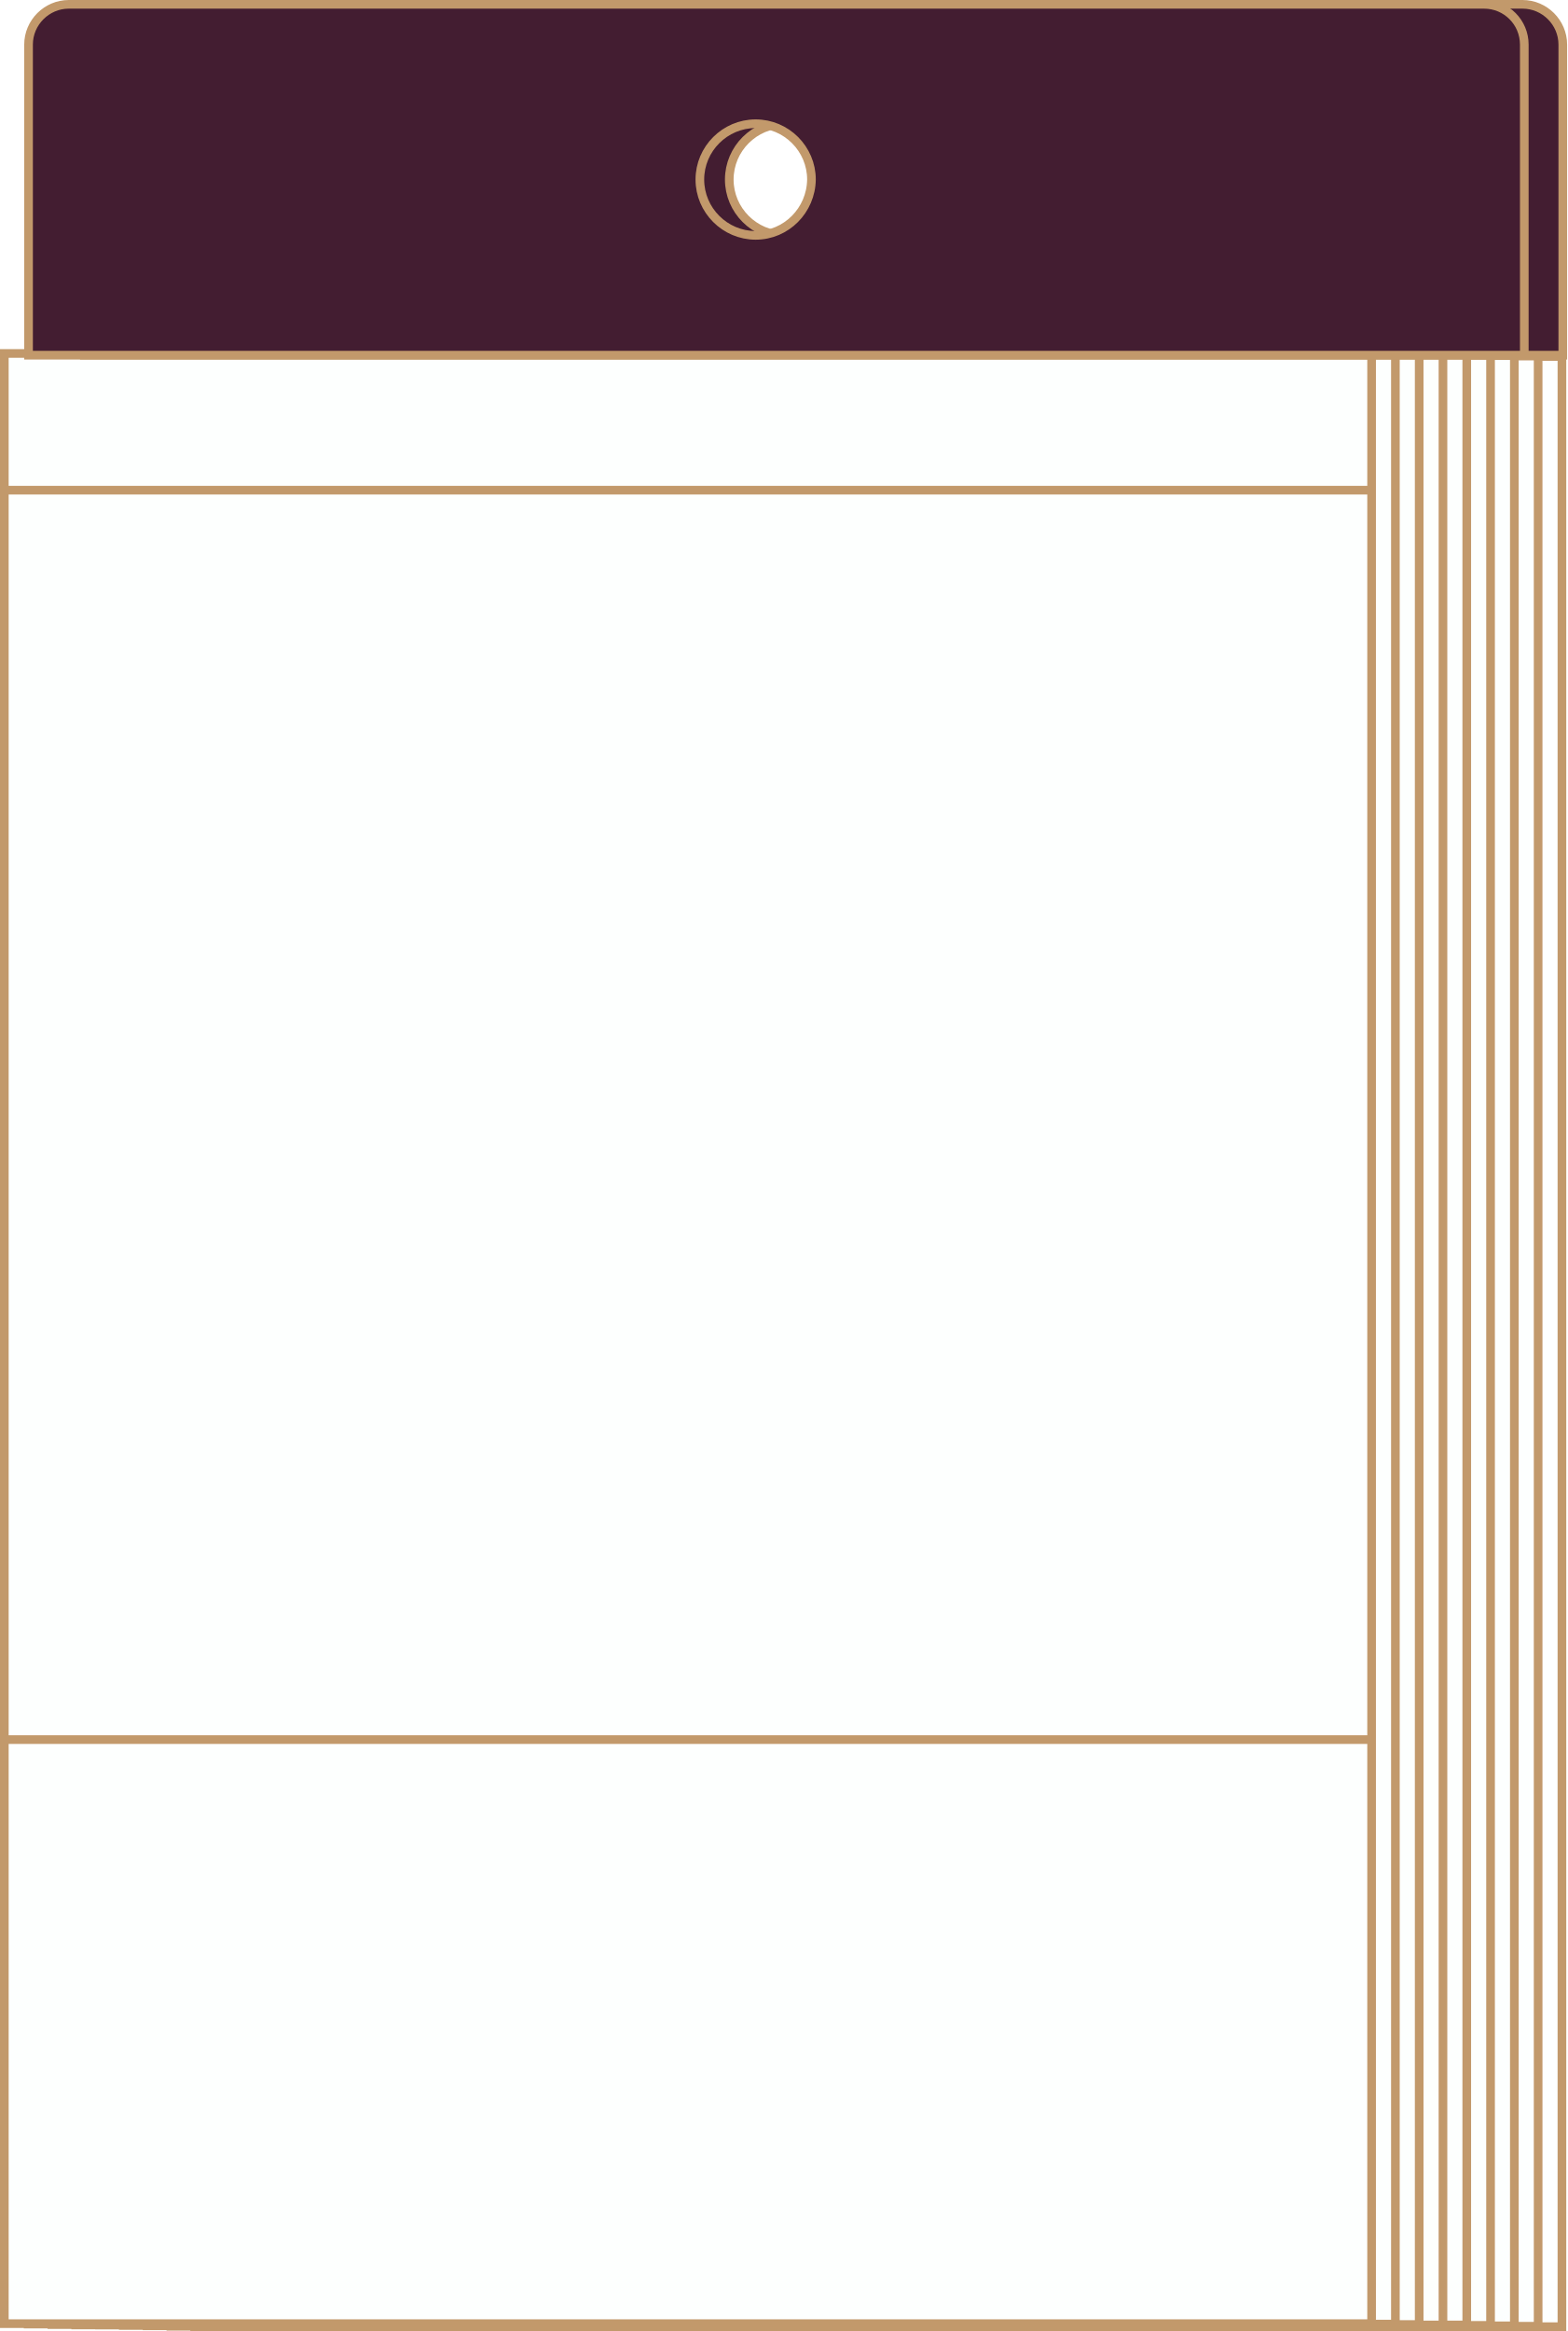
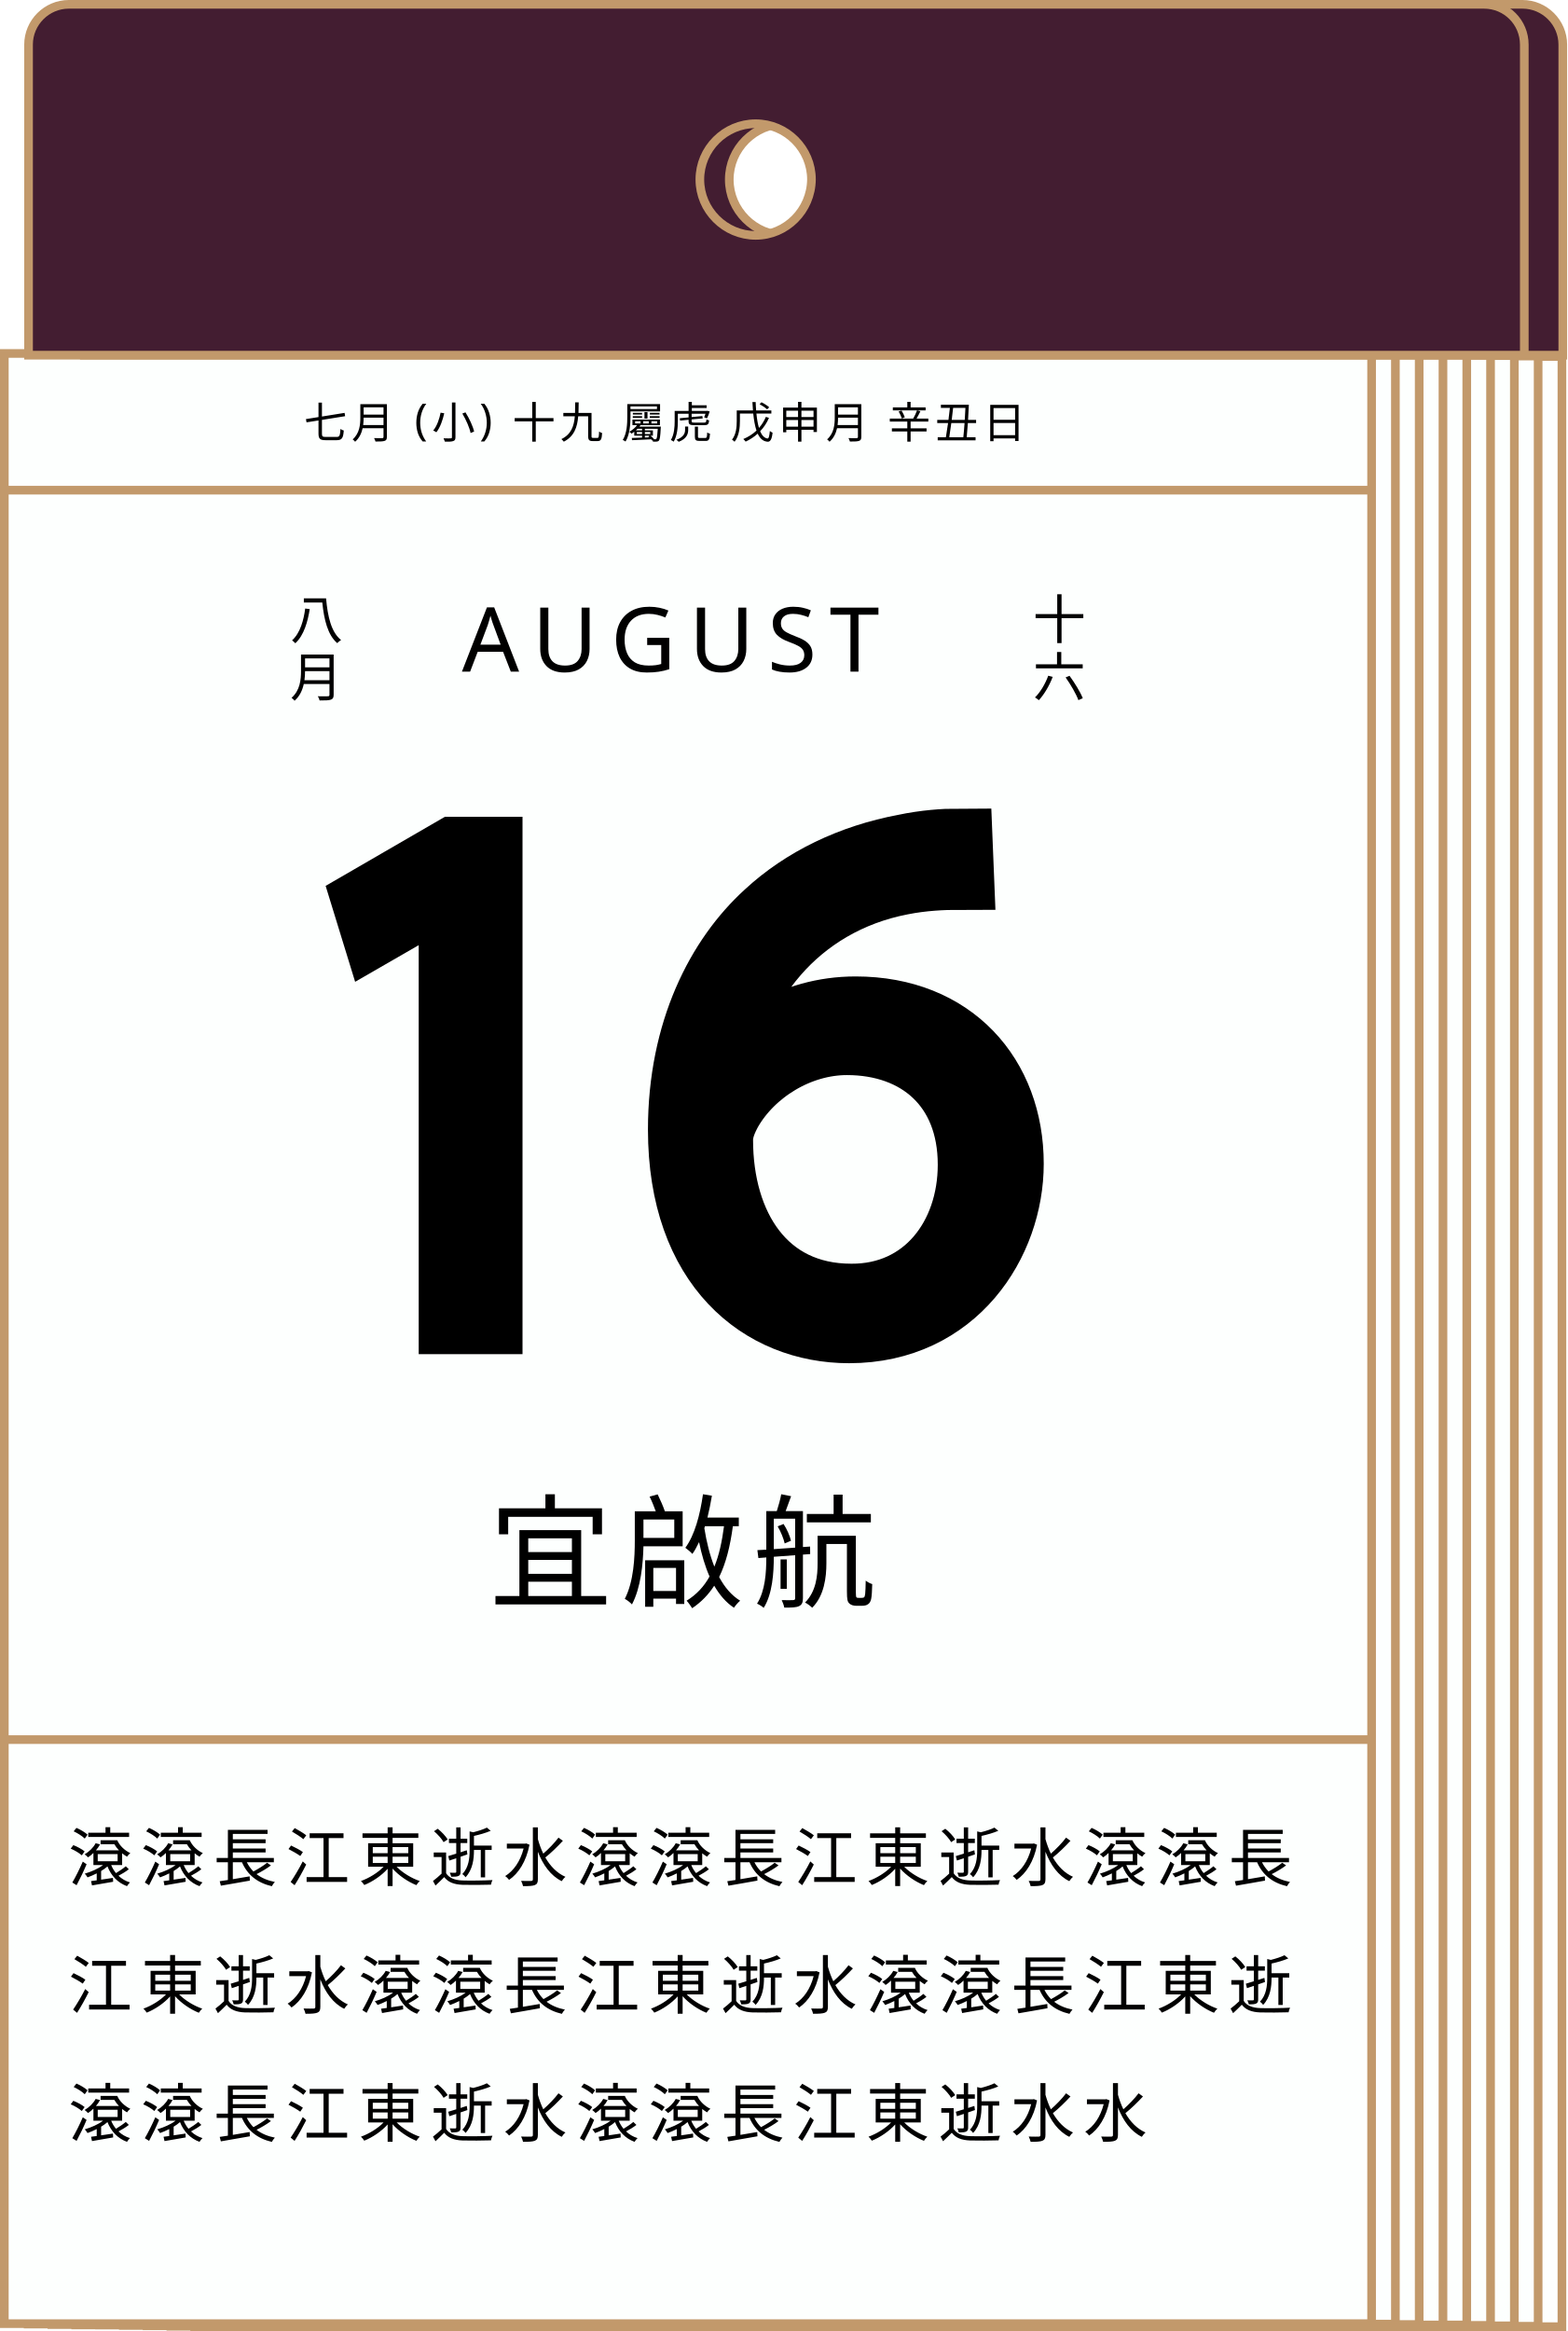
<svg xmlns="http://www.w3.org/2000/svg" version="1.1" x="0px" y="0px" viewBox="0 0 362.3 538.8" style="enable-background:new 0 0 362.3 538.8;" xml:space="preserve">
  <style type="text/css">
	.st0{fill:#FDFFFE;stroke:#C2996B;stroke-width:2;stroke-miterlimit:10;}
	.st1{fill:none;stroke:#C2996B;stroke-width:2;stroke-miterlimit:10;}
	.st2{fill:#431D31;stroke:#C2996B;stroke-width:2;stroke-miterlimit:10;}
- 	.st3{display:none;}
- 	.st4{display:inline;}
- 	.st5{stroke:#000000;stroke-width:16;stroke-miterlimit:10;}
- 	.st6{font-family:'ARHeiB5-Bold-B5pc-H';}
- 	.st7{font-size:28.51px;}
- 	.st8{letter-spacing:2;}
- 	.st9{font-family:'YuGo-Bold-83pv-RKSJ-H';}
- 	.st10{font-size:14.764px;}
- 	.st11{font-size:12.303px;glyph-orientation-vertical:0;writing-mode:tb;}
- 	.st12{letter-spacing:1;}
- 	.st13{font-size:20.721px;}
- 	.st14{letter-spacing:3;}
- 	.st15{font-size:10px;}
+ 	.st3{stroke:#000000;stroke-width:16;stroke-miterlimit:10;}
+ 	.st4{font-family:'ARHeiB5-Bold-B5pc-H';}
+ 	.st5{font-size:28.51px;}
+ 	.st6{letter-spacing:2;}
+ 	.st7{font-family:'YuGo-Bold-83pv-RKSJ-H';}
+ 	.st8{font-size:14.764px;}
+ 	.st9{font-size:12.303px;glyph-orientation-vertical:0;writing-mode:tb;}
+ 	.st10{letter-spacing:1;}
+ 	.st11{font-size:20.721px;}
+ 	.st12{letter-spacing:3;}
+ 	.st13{font-size:10px;}
</style>
  <g id="圖層_2">
    <g>
      <rect x="45" y="82.4" class="st0" width="316.1" height="455.4" />
      <rect x="39.5" y="82.3" class="st0" width="316.1" height="455.4" />
      <rect x="34" y="82.2" class="st0" width="316.1" height="455.4" />
      <rect x="28.5" y="82.1" class="st0" width="316.1" height="455.4" />
      <rect x="23" y="82" class="st0" width="316.1" height="455.4" />
      <rect x="17.5" y="82" class="st0" width="316.1" height="455.4" />
      <rect x="12" y="81.9" class="st0" width="316.1" height="455.4" />
      <rect x="6.5" y="81.8" class="st0" width="316.1" height="455.4" />
      <rect x="1" y="81.7" class="st0" width="316.1" height="455.4" />
    </g>
    <line class="st1" x1="1" y1="113.3" x2="317.1" y2="113.3" />
    <line class="st1" x1="1" y1="402.1" x2="317.1" y2="402.1" />
    <path class="st2" d="M352,1H28.8c-5.1,0-9.3,4.2-9.3,9.3v71.8h341.8V10.3C361.3,5.2,357.1,1,352,1z M181.5,54.4   c-7.1,0-12.9-5.8-12.9-12.9c0-7.1,5.8-12.9,12.9-12.9c7.1,0,12.9,5.8,12.9,12.9C194.4,48.6,188.6,54.4,181.5,54.4z" />
    <path class="st2" d="M343.1,1H15.9c-5.1,0-9.3,4.2-9.3,9.3v71.8h345.8V10.3C352.4,5.2,348.3,1,343.1,1z M174.7,54.4   c-7.1,0-12.9-5.8-12.9-12.9c0-7.1,5.8-12.9,12.9-12.9c7.1,0,12.9,5.8,12.9,12.9C187.5,48.6,181.8,54.4,174.7,54.4z" />
  </g>
-   <g id="圖層_1" class="st3">
-     <g class="st4">
+   <g id="圖層_1">
+     <g>
      <g>
-         <path class="st5" d="M104.8,204.8h-0.3l-17.7,10.2l-2-6.5l20.2-11.7h7.8V305h-8V204.8z" />
-         <path class="st5" d="M221.8,202.3c-3.7,0-8.5,0.2-13.5,1.2c-24.3,4.7-39.8,24.3-41.8,46.5h0.3c5.2-8.3,16.3-16.3,31-16.3     c22.2,0,35.5,15.3,35.5,35.3c0,18-12.7,38.1-37,38.1c-20,0-38.5-14.5-38.5-46c0-22.7,8.8-39.6,19.8-49.6     c8.3-7.7,19.3-13,31.6-15.3c4.7-1,9.2-1.3,12.3-1.3L221.8,202.3z M224.8,269.2c0-18.3-12.3-28.7-29-28.7     c-11.3,0-22.2,6.8-27.5,16c-1.2,2.2-2.2,4.5-2.2,7c0,20,10.3,36.6,30.7,36.6C214.1,300.2,224.8,286.1,224.8,269.2z" />
+         <path class="st3" d="M104.8,204.8h-0.3l-17.7,10.2l-2-6.5l20.2-11.7h7.8V305h-8V204.8z" />
+         <path class="st3" d="M221.8,202.3c-3.7,0-8.5,0.2-13.5,1.2c-24.3,4.7-39.8,24.3-41.8,46.5h0.3c5.2-8.3,16.3-16.3,31-16.3     c22.2,0,35.5,15.3,35.5,35.3c0,18-12.7,38.1-37,38.1c-20,0-38.5-14.5-38.5-46c0-22.7,8.8-39.6,19.8-49.6     c8.3-7.7,19.3-13,31.6-15.3c4.7-1,9.2-1.3,12.3-1.3L221.8,202.3z M224.8,269.2c0-18.3-12.3-28.7-29-28.7     c-11.3,0-22.2,6.8-27.5,16c-1.2,2.2-2.2,4.5-2.2,7c0,20,10.3,36.6,30.7,36.6C214.1,300.2,224.8,286.1,224.8,269.2z" />
      </g>
    </g>
-     <text transform="matrix(1 0 0 1 113.001 369.3704)" class="st4 st6 st7 st8">宜啟航</text>
-     <text transform="matrix(1 0 0 1 15.7837 434.7727)" class="st4">
-       <tspan x="0" y="0" class="st9 st10 st8">滾滾長江東逝水滾滾長江東逝水滾滾長</tspan>
-       <tspan x="0" y="29.5" class="st9 st10 st8">江東逝水滾滾長江東逝水滾滾長江東逝</tspan>
-       <tspan x="0" y="59.1" class="st9 st10 st8">滾滾長江東逝水滾滾長江東逝水水</tspan>
+     <text transform="matrix(1 0 0 1 113.001 369.3704)" class="st4 st5 st6">宜啟航</text>
+     <text transform="matrix(1 0 0 1 15.7837 434.7727)">
+       <tspan x="0" y="0" class="st7 st8 st6">滾滾長江東逝水滾滾長江東逝水滾滾長</tspan>
+       <tspan x="0" y="29.5" class="st7 st8 st6">江東逝水滾滾長江東逝水滾滾長江東逝</tspan>
+       <tspan x="0" y="59.1" class="st7 st8 st6">滾滾長江東逝水滾滾長江東逝水水</tspan>
    </text>
-     <g class="st4">
-       <text transform="matrix(1 0 0 1 73.1953 136.843)" class="st6 st11 st12">八月</text>
-       <text transform="matrix(1 0 0 1 244.9004 136.843)" class="st6 st11 st12">十六</text>
-       <text transform="matrix(1 0 0 1 106.7949 155.2473)" class="st9 st13 st14">AUGUST</text>
+     <g>
+       <text transform="matrix(1 0 0 1 73.1953 136.843)" class="st4 st9 st10">八月</text>
+       <text transform="matrix(1 0 0 1 244.9004 136.843)" class="st4 st9 st10">十六</text>
+       <text transform="matrix(1 0 0 1 106.7949 155.2473)" class="st7 st11 st12">AUGUST</text>
    </g>
-     <text transform="matrix(1 0 0 1 70.2422 101.2942)" class="st4 st9 st15 st12">七月 (小) 十九 屬虎 戊申月 辛丑日</text>
+     <text transform="matrix(1 0 0 1 70.2422 101.2942)" class="st7 st13 st10">七月 (小) 十九 屬虎 戊申月 辛丑日</text>
  </g>
</svg>
